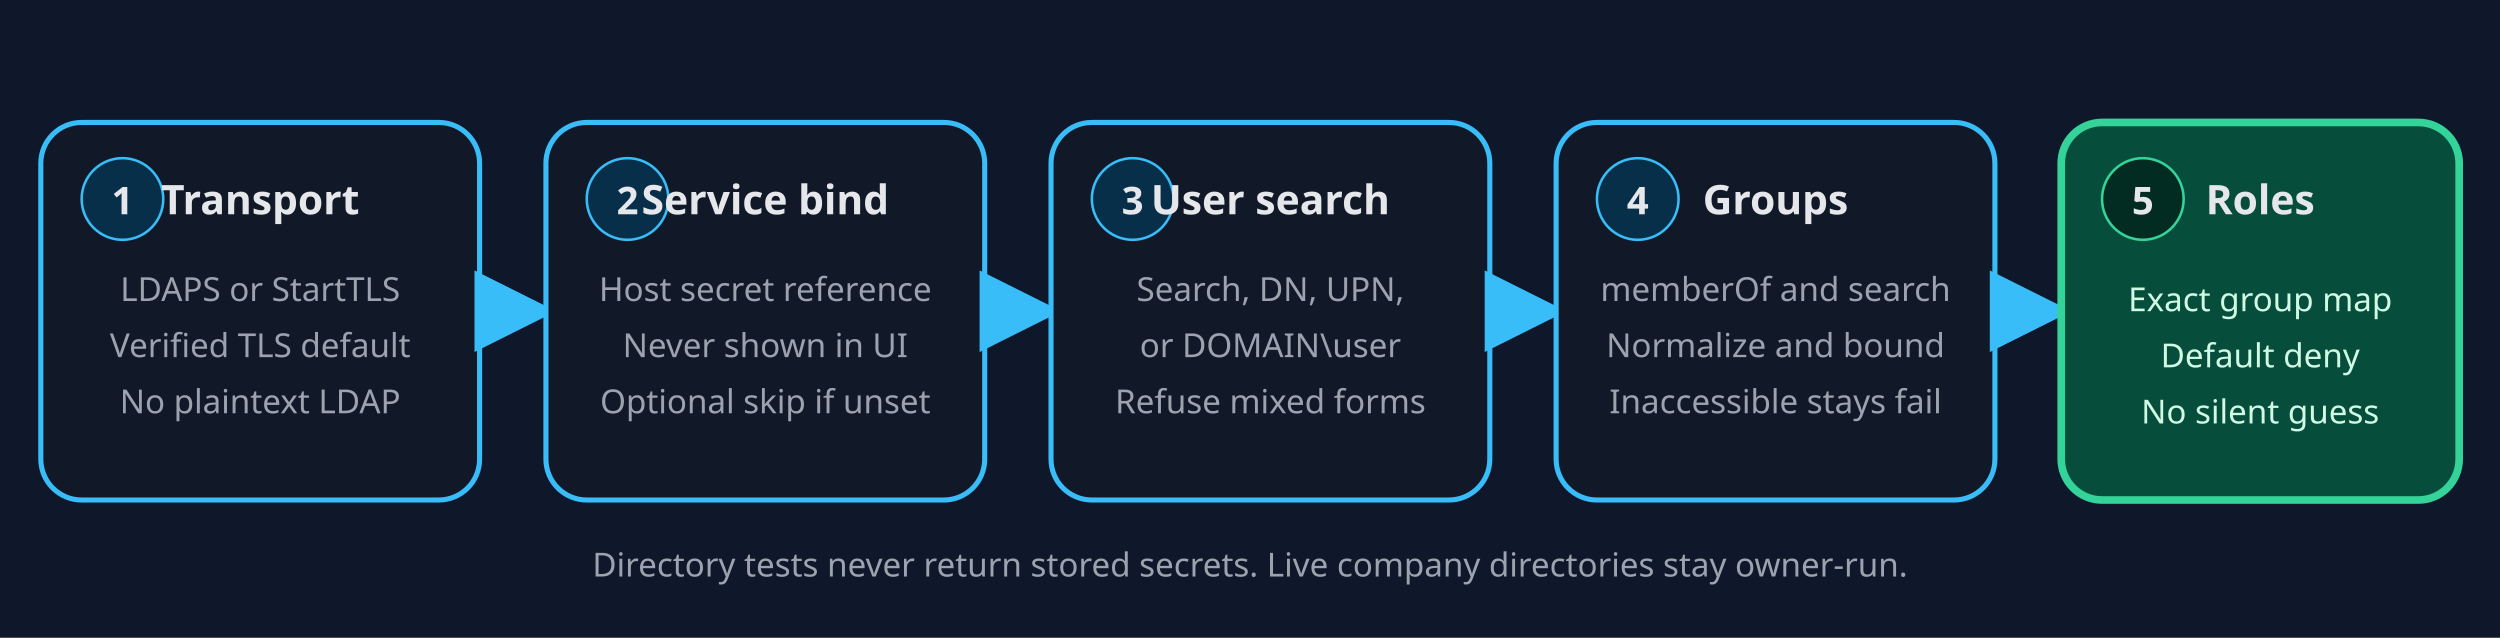
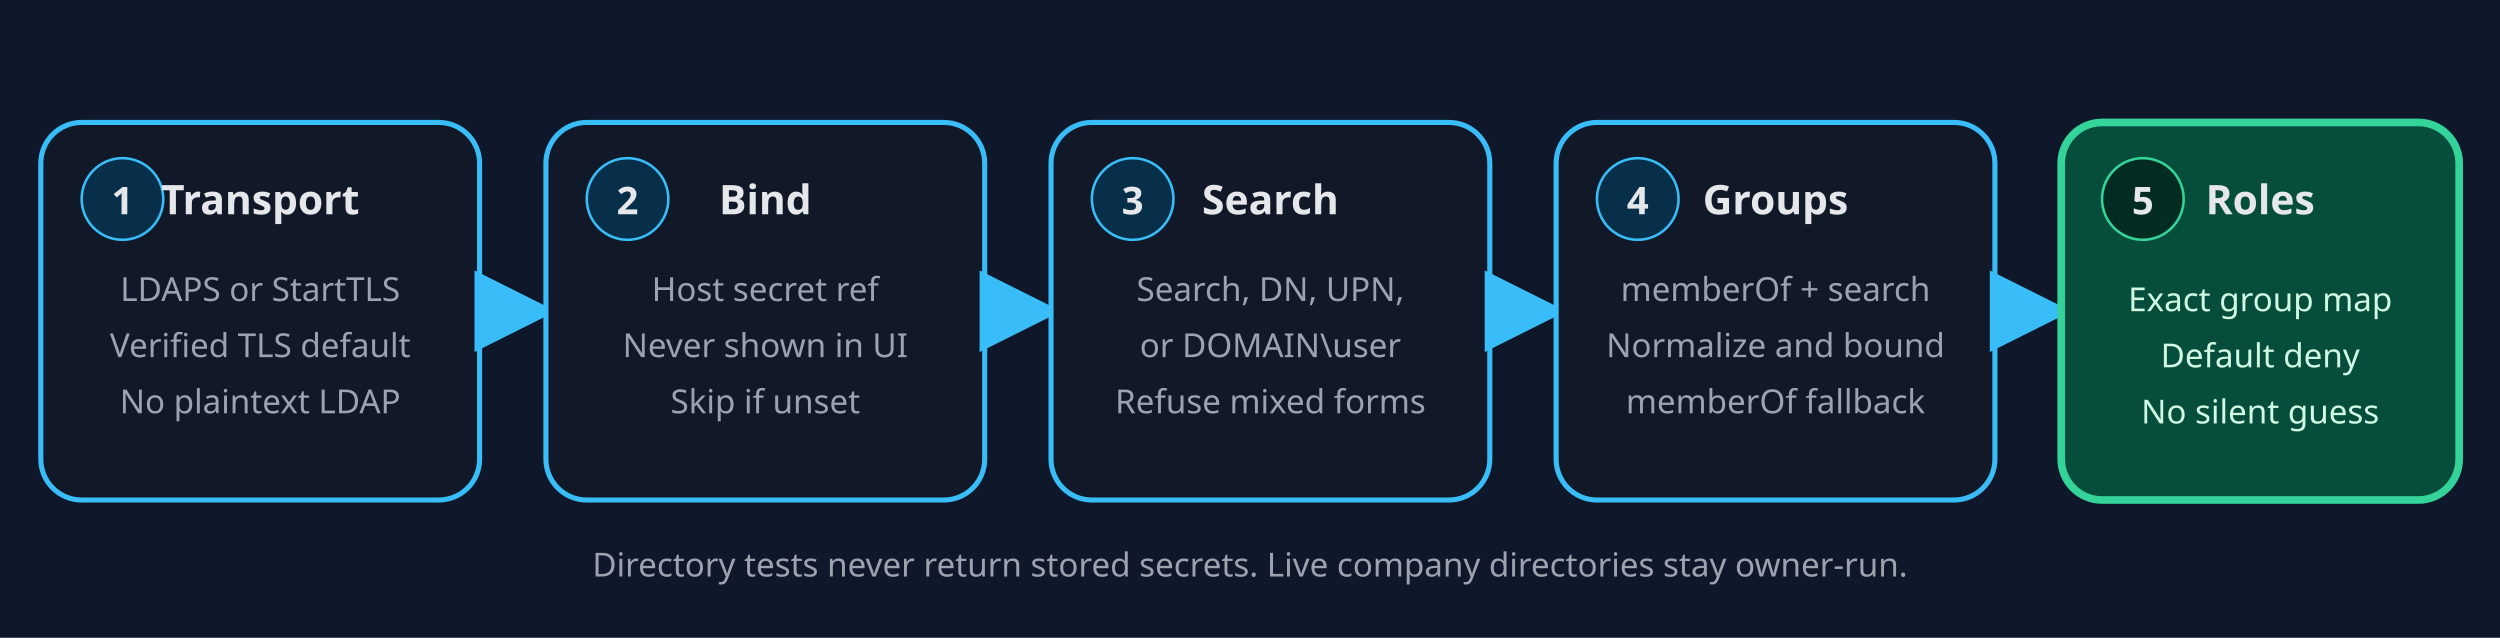
<svg xmlns="http://www.w3.org/2000/svg" viewBox="0 0 980 250" role="img" aria-labelledby="title desc">
  <rect width="980" height="250" fill="#0f172a" />
  <defs>
    <marker id="ldap-arrow" markerWidth="8" markerHeight="8" refX="7" refY="4" orient="auto">
      <path d="M0 0 8 4 0 8Z" fill="#38bdf8" />
    </marker>
  </defs>
  <rect x="16" y="48" width="172" height="148" rx="16" fill="#111827" stroke="#38bdf8" stroke-width="2" />
  <circle cx="48" cy="78" r="16" fill="#082f49" stroke="#38bdf8" />
  <text x="48" y="84" text-anchor="middle" fill="#e5e7eb" font-family="system-ui, sans-serif" font-size="15" font-weight="700">1</text>
  <text x="102" y="84" text-anchor="middle" fill="#e5e7eb" font-family="system-ui, sans-serif" font-size="16" font-weight="700">Transport</text>
  <text x="102" y="118" text-anchor="middle" fill="#9ca3af" font-family="system-ui, sans-serif" font-size="13">LDAPS or StartTLS</text>
  <text x="102" y="140" text-anchor="middle" fill="#9ca3af" font-family="system-ui, sans-serif" font-size="13">Verified TLS default</text>
  <text x="102" y="162" text-anchor="middle" fill="#9ca3af" font-family="system-ui, sans-serif" font-size="13">No plaintext LDAP</text>
  <path d="M188 122H214" stroke="#38bdf8" stroke-width="4" marker-end="url(#ldap-arrow)" />
  <rect x="214" y="48" width="172" height="148" rx="16" fill="#111827" stroke="#38bdf8" stroke-width="2" />
  <circle cx="246" cy="78" r="16" fill="#082f49" stroke="#38bdf8" />
  <text x="246" y="84" text-anchor="middle" fill="#e5e7eb" font-family="system-ui, sans-serif" font-size="15" font-weight="700">2</text>
-   <text x="300" y="84" text-anchor="middle" fill="#e5e7eb" font-family="system-ui, sans-serif" font-size="16" font-weight="700">Service bind</text>
-   <text x="300" y="118" text-anchor="middle" fill="#9ca3af" font-family="system-ui, sans-serif" font-size="13">Host secret reference</text>
+   <text x="300" y="84" text-anchor="middle" fill="#e5e7eb" font-family="system-ui, sans-serif" font-size="16" font-weight="700">Bind</text>
+   <text x="300" y="118" text-anchor="middle" fill="#9ca3af" font-family="system-ui, sans-serif" font-size="13">Host secret ref</text>
  <text x="300" y="140" text-anchor="middle" fill="#9ca3af" font-family="system-ui, sans-serif" font-size="13">Never shown in UI</text>
-   <text x="300" y="162" text-anchor="middle" fill="#9ca3af" font-family="system-ui, sans-serif" font-size="13">Optional skip if unset</text>
+   <text x="300" y="162" text-anchor="middle" fill="#9ca3af" font-family="system-ui, sans-serif" font-size="13">Skip if unset</text>
  <path d="M386 122H412" stroke="#38bdf8" stroke-width="4" marker-end="url(#ldap-arrow)" />
  <rect x="412" y="48" width="172" height="148" rx="16" fill="#111827" stroke="#38bdf8" stroke-width="2" />
  <circle cx="444" cy="78" r="16" fill="#082f49" stroke="#38bdf8" />
  <text x="444" y="84" text-anchor="middle" fill="#e5e7eb" font-family="system-ui, sans-serif" font-size="15" font-weight="700">3</text>
-   <text x="498" y="84" text-anchor="middle" fill="#e5e7eb" font-family="system-ui, sans-serif" font-size="16" font-weight="700">User search</text>
+   <text x="498" y="84" text-anchor="middle" fill="#e5e7eb" font-family="system-ui, sans-serif" font-size="16" font-weight="700">Search</text>
  <text x="498" y="118" text-anchor="middle" fill="#9ca3af" font-family="system-ui, sans-serif" font-size="13">Search, DN, UPN,</text>
  <text x="498" y="140" text-anchor="middle" fill="#9ca3af" font-family="system-ui, sans-serif" font-size="13">or DOMAIN\user</text>
  <text x="498" y="162" text-anchor="middle" fill="#9ca3af" font-family="system-ui, sans-serif" font-size="13">Refuse mixed forms</text>
  <path d="M584 122H610" stroke="#38bdf8" stroke-width="4" marker-end="url(#ldap-arrow)" />
  <rect x="610" y="48" width="172" height="148" rx="16" fill="#111827" stroke="#38bdf8" stroke-width="2" />
  <circle cx="642" cy="78" r="16" fill="#082f49" stroke="#38bdf8" />
  <text x="642" y="84" text-anchor="middle" fill="#e5e7eb" font-family="system-ui, sans-serif" font-size="15" font-weight="700">4</text>
  <text x="696" y="84" text-anchor="middle" fill="#e5e7eb" font-family="system-ui, sans-serif" font-size="16" font-weight="700">Groups</text>
-   <text x="696" y="118" text-anchor="middle" fill="#9ca3af" font-family="system-ui, sans-serif" font-size="13">memberOf and search</text>
+   <text x="696" y="118" text-anchor="middle" fill="#9ca3af" font-family="system-ui, sans-serif" font-size="13">memberOf + search</text>
  <text x="696" y="140" text-anchor="middle" fill="#9ca3af" font-family="system-ui, sans-serif" font-size="13">Normalize and bound</text>
-   <text x="696" y="162" text-anchor="middle" fill="#9ca3af" font-family="system-ui, sans-serif" font-size="13">Inaccessible stays fail</text>
+   <text x="696" y="162" text-anchor="middle" fill="#9ca3af" font-family="system-ui, sans-serif" font-size="13">memberOf fallback</text>
  <path d="M782 122H808" stroke="#34d399" stroke-width="4" marker-end="url(#ldap-arrow)" />
  <rect x="808" y="48" width="156" height="148" rx="16" fill="#064e3b" stroke="#34d399" stroke-width="3" />
  <circle cx="840" cy="78" r="16" fill="#022c22" stroke="#34d399" />
  <text x="840" y="84" text-anchor="middle" fill="#e5e7eb" font-family="system-ui, sans-serif" font-size="15" font-weight="700">5</text>
  <text x="886" y="84" text-anchor="middle" fill="#e5e7eb" font-family="system-ui, sans-serif" font-size="16" font-weight="700">Roles</text>
  <text x="886" y="122" text-anchor="middle" fill="#d1fae5" font-family="system-ui, sans-serif" font-size="13">Exact group map</text>
  <text x="886" y="144" text-anchor="middle" fill="#d1fae5" font-family="system-ui, sans-serif" font-size="13">Default deny</text>
  <text x="886" y="166" text-anchor="middle" fill="#d1fae5" font-family="system-ui, sans-serif" font-size="13">No silent guess</text>
  <text x="490" y="226" text-anchor="middle" fill="#9ca3af" font-family="system-ui, sans-serif" font-size="13">Directory tests never return stored secrets. Live company directories stay owner-run.</text>
</svg>
